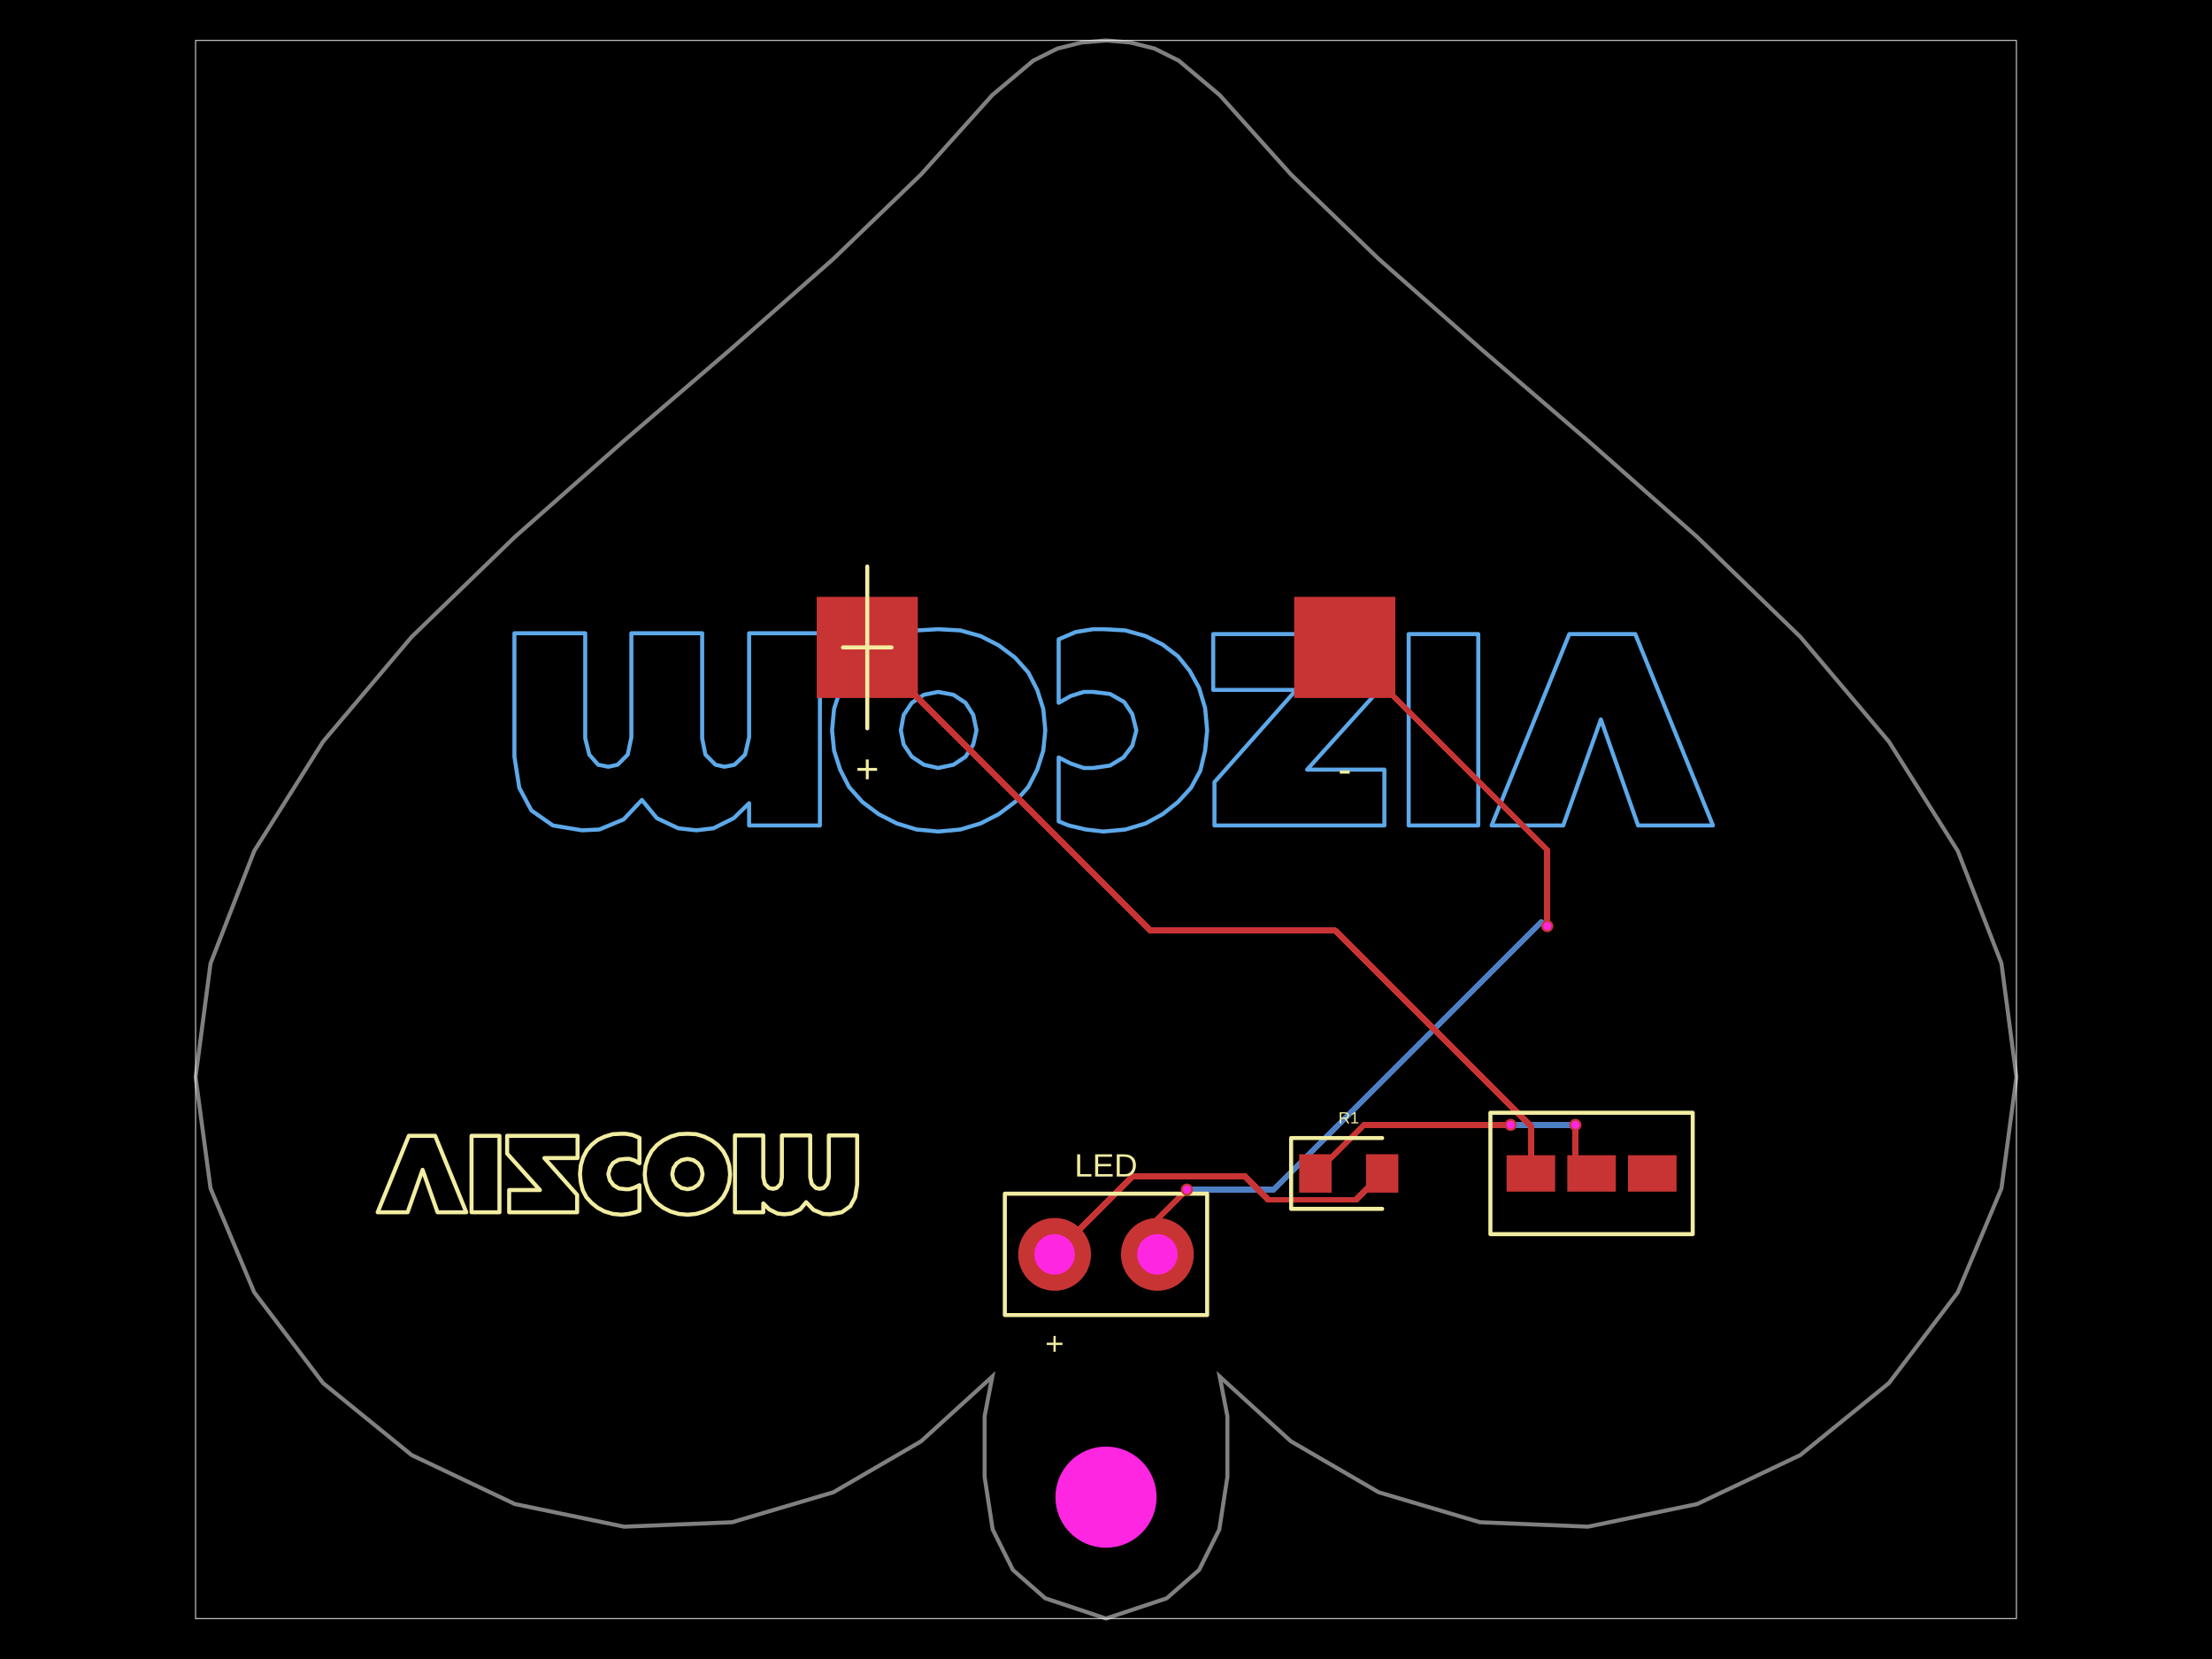
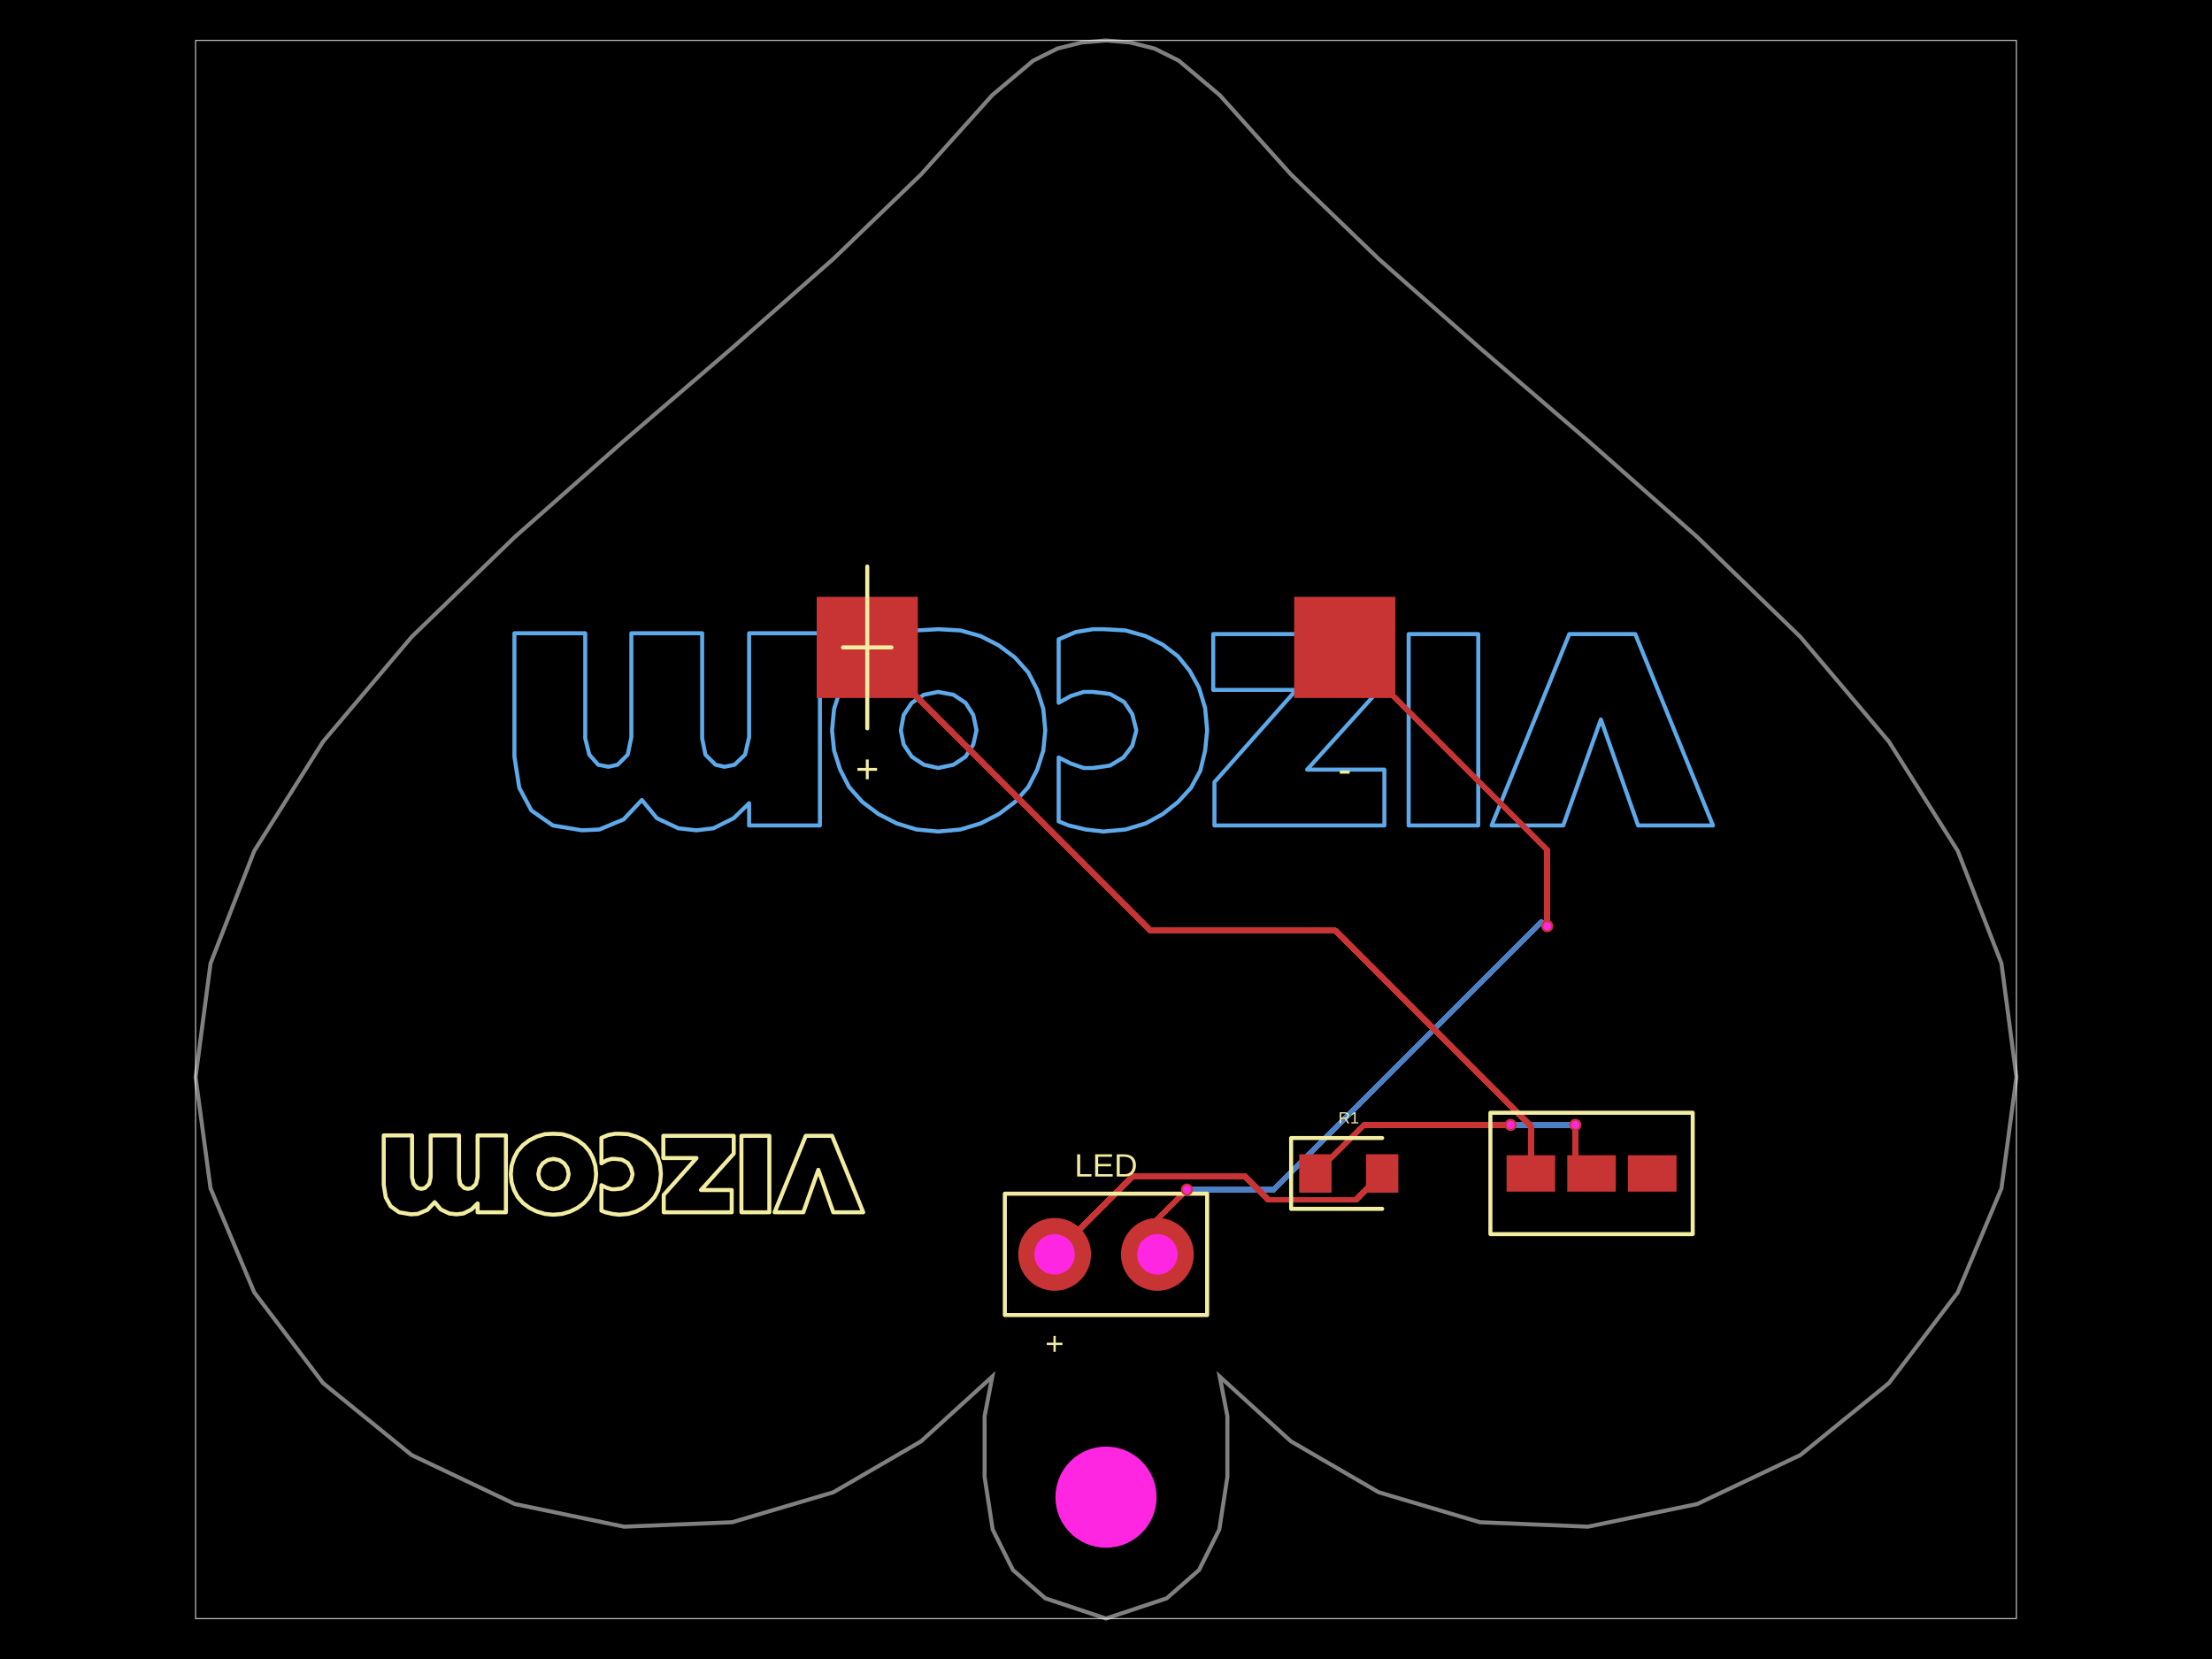
<svg xmlns="http://www.w3.org/2000/svg" width="800" height="600" data-software-used-string="@tscircuit/core@0.0.1112">
  <style />
  <rect class="boundary" x="0" y="0" fill="#000" width="800" height="600" data-type="pcb_background" data-pcb-layer="global" />
  <rect class="pcb-boundary" fill="none" stroke="#fff" stroke-width="0.3" x="70.732" y="14.634" width="658.537" height="570.732" data-type="pcb_boundary" data-pcb-layer="global" />
  <path class="pcb-board" d="M 400 585.366 L 421.951 578.049 L 433.659 567.805 L 440.976 553.171 L 443.902 534.146 L 443.902 512.195 L 441.122 497.854 L 466.878 521.268 L 498.634 539.707 L 535.22 550.537 L 574.293 552.146 L 613.805 543.951 L 651.122 526.244 L 683.171 500.195 L 708.049 467.415 L 723.854 429.805 L 729.268 389.561 L 723.854 348.439 L 708.049 307.756 L 683.171 268.244 L 651.122 230.341 L 613.805 194.195 L 574.293 159.366 L 535.22 125.854 L 498.634 93.659 L 466.878 63.073 L 441.122 34.39 L 426.341 21.951 L 417.561 17.561 L 408.78 15.366 L 400 14.634 L 391.22 15.366 L 382.439 17.561 L 373.659 21.951 L 358.878 34.39 L 333.122 63.073 L 301.366 93.659 L 264.78 125.854 L 225.707 159.366 L 186.195 194.195 L 148.878 230.341 L 116.829 268.244 L 91.951 307.756 L 76.146 348.439 L 70.732 389.561 L 76.146 429.805 L 91.951 467.415 L 116.829 500.195 L 148.878 526.244 L 186.195 543.951 L 225.707 552.146 L 264.78 550.537 L 301.366 539.707 L 333.122 521.268 L 358.878 497.854 L 356.098 512.195 L 356.098 534.146 L 359.024 553.171 L 366.341 567.805 L 378.049 578.049 Z" fill="none" stroke="rgba(255, 255, 255, 0.5)" stroke-width="1.463" data-type="pcb_board" data-pcb-layer="board" />
  <path class="pcb-trace" stroke="rgb(77, 127, 196)" fill="none" d="M 546.341 406.829 L 546.341 406.829" stroke-width="2.195" stroke-linecap="round" stroke-linejoin="round" shape-rendering="crispEdges" data-type="pcb_trace" data-pcb-layer="bottom" />
  <path class="pcb-trace" stroke="rgb(77, 127, 196)" fill="none" d="M 546.341 406.829 L 568.279 406.829" stroke-width="2.195" stroke-linecap="round" stroke-linejoin="round" shape-rendering="crispEdges" data-type="pcb_trace" data-pcb-layer="bottom" />
  <path class="pcb-trace" stroke="rgb(77, 127, 196)" fill="none" d="M 568.279 406.829 L 568.279 406.829" stroke-width="2.195" stroke-linecap="round" stroke-linejoin="round" shape-rendering="crispEdges" data-type="pcb_trace" data-pcb-layer="bottom" />
  <path class="pcb-trace" stroke="rgb(77, 127, 196)" fill="none" d="M 568.279 406.829 L 569.756 406.829" stroke-width="2.195" stroke-linecap="round" stroke-linejoin="round" shape-rendering="crispEdges" data-type="pcb_trace" data-pcb-layer="bottom" />
  <path class="pcb-trace" stroke="rgb(77, 127, 196)" fill="none" d="M 569.756 406.829 L 569.756 406.829" stroke-width="2.195" stroke-linecap="round" stroke-linejoin="round" shape-rendering="crispEdges" data-type="pcb_trace" data-pcb-layer="bottom" />
  <path class="pcb-trace" stroke="rgb(77, 127, 196)" fill="none" d="M 429.268 430.244 L 429.268 430.244" stroke-width="2.195" stroke-linecap="round" stroke-linejoin="round" shape-rendering="crispEdges" data-type="pcb_trace" data-pcb-layer="bottom" />
  <path class="pcb-trace" stroke="rgb(77, 127, 196)" fill="none" d="M 429.268 430.244 L 460.638 430.244" stroke-width="2.195" stroke-linecap="round" stroke-linejoin="round" shape-rendering="crispEdges" data-type="pcb_trace" data-pcb-layer="bottom" />
  <path class="pcb-trace" stroke="rgb(77, 127, 196)" fill="none" d="M 460.638 430.244 L 557.448 333.434" stroke-width="2.195" stroke-linecap="round" stroke-linejoin="round" shape-rendering="crispEdges" data-type="pcb_trace" data-pcb-layer="bottom" />
  <path class="pcb-trace" stroke="rgb(77, 127, 196)" fill="none" d="M 557.448 333.434 L 559.585 334.939" stroke-width="2.195" stroke-linecap="round" stroke-linejoin="round" shape-rendering="crispEdges" data-type="pcb_trace" data-pcb-layer="bottom" />
  <path class="pcb-trace" stroke="rgb(77, 127, 196)" fill="none" d="M 559.585 334.939 L 559.585 334.939" stroke-width="2.195" stroke-linecap="round" stroke-linejoin="round" shape-rendering="crispEdges" data-type="pcb_trace" data-pcb-layer="bottom" />
  <path class="pcb-silkscreen pcb-silkscreen-bottom" d="M 591.415 229.317 L 619.512 298.537 L 592.439 298.537 L 578.976 260.195 L 565.366 298.537 L 539.463 298.537 L 567.561 229.317 L 591.415 229.317 Z" fill="none" stroke="#5da9e9" stroke-width="1.463" stroke-linecap="round" stroke-linejoin="round" data-pcb-component-id="null" data-pcb-silkscreen-path-id="pcb_silkscreen_path_12" data-type="pcb_silkscreen_path" data-pcb-layer="bottom" />
  <path class="pcb-silkscreen pcb-silkscreen-bottom" d="M 509.463 229.317 L 534.634 229.317 L 534.634 298.537 L 509.463 298.537 L 509.463 229.317 Z" fill="none" stroke="#5da9e9" stroke-width="1.463" stroke-linecap="round" stroke-linejoin="round" data-pcb-component-id="null" data-pcb-silkscreen-path-id="pcb_silkscreen_path_13" data-type="pcb_silkscreen_path" data-pcb-layer="bottom" />
  <path class="pcb-silkscreen pcb-silkscreen-bottom" d="M 439.22 298.537 L 439.22 282.878 L 468.78 249.512 L 438.78 249.512 L 438.78 229.317 L 502.439 229.317 L 502.439 245.415 L 472.732 278.341 L 500.683 278.341 L 500.683 298.537 L 439.22 298.537 Z" fill="none" stroke="#5da9e9" stroke-width="1.463" stroke-linecap="round" stroke-linejoin="round" data-pcb-component-id="null" data-pcb-silkscreen-path-id="pcb_silkscreen_path_14" data-type="pcb_silkscreen_path" data-pcb-layer="bottom" />
  <path class="pcb-silkscreen pcb-silkscreen-bottom" d="M 436.585 264.146 L 435.854 271.463 L 434.098 278.78 L 430.732 284.927 L 426.049 290.049 L 420.488 294.439 L 414.341 297.805 L 407.024 300 L 398.976 300.732 L 392.683 300 L 386.537 298.537 L 382.878 297.073 L 382.878 273.951 L 387.268 276.146 L 391.951 277.756 L 395.317 277.756 L 401.463 276.878 L 406.293 273.951 L 409.512 269.707 L 410.976 264.146 L 409.512 258.293 L 406.585 253.902 L 401.463 250.976 L 395.317 250.244 L 391.951 250.244 L 387.268 251.707 L 382.878 254.195 L 382.878 231.22 L 389.024 228.585 L 395.317 227.561 L 399.268 227.561 L 407.024 228 L 414.341 230.049 L 420.488 233.122 L 426.049 237.366 L 430.293 242.634 L 433.659 248.78 L 435.854 256.098 L 436.585 264.146 Z" fill="none" stroke="#5da9e9" stroke-width="1.463" stroke-linecap="round" stroke-linejoin="round" data-pcb-component-id="null" data-pcb-silkscreen-path-id="pcb_silkscreen_path_15" data-type="pcb_silkscreen_path" data-pcb-layer="bottom" />
  <path class="pcb-silkscreen pcb-silkscreen-bottom" d="M 339.268 300.732 L 331.512 300 L 324.341 297.805 L 317.756 294.439 L 311.902 290.049 L 307.073 284.634 L 303.854 278.341 L 301.659 271.463 L 300.927 264.146 L 301.659 256.39 L 303.854 249.512 L 307.073 243.22 L 311.902 237.805 L 317.756 233.415 L 324.341 230.049 L 331.512 228 L 339.268 227.561 L 347.317 228 L 354.634 230.049 L 361.22 233.415 L 367.073 237.805 L 371.902 243.22 L 375.122 249.512 L 377.317 256.39 L 378.049 264.146 L 377.317 271.463 L 375.122 278.341 L 371.902 284.634 L 367.073 290.049 L 361.22 294.439 L 354.634 297.805 L 347.317 300 L 339.268 300.732 Z" fill="none" stroke="#5da9e9" stroke-width="1.463" stroke-linecap="round" stroke-linejoin="round" data-pcb-component-id="null" data-pcb-silkscreen-path-id="pcb_silkscreen_path_16" data-type="pcb_silkscreen_path" data-pcb-layer="bottom" />
  <path class="pcb-silkscreen pcb-silkscreen-bottom" d="M 339.268 277.756 L 344.829 276.585 L 349.22 273.659 L 352 269.268 L 353.171 264.146 L 352 258.585 L 349.22 254.195 L 344.829 251.268 L 339.268 250.244 L 334.146 251.268 L 329.756 254.195 L 326.829 258.585 L 325.805 264.146 L 326.829 269.268 L 329.756 273.659 L 334.146 276.585 L 339.268 277.756 Z" fill="none" stroke="#5da9e9" stroke-width="1.463" stroke-linecap="round" stroke-linejoin="round" data-pcb-component-id="null" data-pcb-silkscreen-path-id="pcb_silkscreen_path_17" data-type="pcb_silkscreen_path" data-pcb-layer="bottom" />
  <path class="pcb-silkscreen pcb-silkscreen-bottom" d="M 270.927 266.634 L 270.927 229.024 L 296.537 229.024 L 296.537 298.537 L 270.927 298.537 L 270.927 290.488 L 265.366 295.902 L 258.049 299.561 L 251.902 300.293 L 245.317 299.561 L 237.561 295.902 L 232.146 289.317 L 225.561 296.341 L 216.78 300 L 210.488 300.293 L 199.951 298.537 L 192.195 293.122 L 187.805 284.927 L 186.049 273.659 L 186.049 229.024 L 211.659 229.024 L 211.659 267.073 L 213.122 272.927 L 216.341 276.585 L 220 277.317 L 223.366 276.585 L 227.024 272.927 L 228.341 266.634 L 228.341 229.024 L 253.951 229.024 L 253.951 267.073 L 255.122 272.927 L 258.78 276.585 L 262 277.317 L 265.659 276.585 L 269.463 272.927 L 270.927 266.634 Z" fill="none" stroke="#5da9e9" stroke-width="1.463" stroke-linecap="round" stroke-linejoin="round" data-pcb-component-id="null" data-pcb-silkscreen-path-id="pcb_silkscreen_path_18" data-type="pcb_silkscreen_path" data-pcb-layer="bottom" />
  <rect class="pcb-pad" fill="rgb(200, 52, 52)" x="295.366" y="215.854" width="36.585" height="36.585" data-type="pcb_smtpad" data-pcb-layer="top" />
  <rect class="pcb-pad" fill="rgb(200, 52, 52)" x="468.049" y="215.854" width="36.585" height="36.585" data-type="pcb_smtpad" data-pcb-layer="top" />
  <rect class="pcb-pad" fill="rgb(200, 52, 52)" x="544.878" y="417.805" width="17.561" height="13.171" data-type="pcb_smtpad" data-pcb-layer="top" />
  <rect class="pcb-pad" fill="rgb(200, 52, 52)" x="566.829" y="417.805" width="17.561" height="13.171" data-type="pcb_smtpad" data-pcb-layer="top" />
  <rect class="pcb-pad" fill="rgb(200, 52, 52)" x="588.78" y="417.805" width="17.561" height="13.171" data-type="pcb_smtpad" data-pcb-layer="top" />
  <rect class="pcb-pad" fill="rgb(200, 52, 52)" x="469.878" y="417.439" width="11.707" height="13.902" data-type="pcb_smtpad" data-pcb-layer="top" />
  <rect class="pcb-pad" fill="rgb(200, 52, 52)" x="494.024" y="417.439" width="11.707" height="13.902" data-type="pcb_smtpad" data-pcb-layer="top" />
  <path class="pcb-trace" stroke="rgb(200, 52, 52)" fill="none" d="M 381.415 453.659 L 409.69 425.383" stroke-width="2.195" stroke-linecap="round" stroke-linejoin="round" shape-rendering="crispEdges" data-type="pcb_trace" data-pcb-layer="top" />
  <path class="pcb-trace" stroke="rgb(200, 52, 52)" fill="none" d="M 409.69 425.383 L 450.189 425.383" stroke-width="2.195" stroke-linecap="round" stroke-linejoin="round" shape-rendering="crispEdges" data-type="pcb_trace" data-pcb-layer="top" />
  <path class="pcb-trace" stroke="rgb(200, 52, 52)" fill="none" d="M 450.189 425.383 L 458.748 433.942" stroke-width="2.195" stroke-linecap="round" stroke-linejoin="round" shape-rendering="crispEdges" data-type="pcb_trace" data-pcb-layer="top" />
  <path class="pcb-trace" stroke="rgb(200, 52, 52)" fill="none" d="M 458.748 433.942 L 490.326 433.942" stroke-width="2.195" stroke-linecap="round" stroke-linejoin="round" shape-rendering="crispEdges" data-type="pcb_trace" data-pcb-layer="top" />
  <path class="pcb-trace" stroke="rgb(200, 52, 52)" fill="none" d="M 490.326 433.942 L 490.326 433.942" stroke-width="2.195" stroke-linecap="round" stroke-linejoin="round" shape-rendering="crispEdges" data-type="pcb_trace" data-pcb-layer="top" />
  <path class="pcb-trace" stroke="rgb(200, 52, 52)" fill="none" d="M 490.326 433.942 L 499.878 424.39" stroke-width="2.195" stroke-linecap="round" stroke-linejoin="round" shape-rendering="crispEdges" data-type="pcb_trace" data-pcb-layer="top" />
  <path class="pcb-trace" stroke="rgb(200, 52, 52)" fill="none" d="M 475.732 424.39 L 493.293 406.829" stroke-width="2.195" stroke-linecap="round" stroke-linejoin="round" shape-rendering="crispEdges" data-type="pcb_trace" data-pcb-layer="top" />
  <path class="pcb-trace" stroke="rgb(200, 52, 52)" fill="none" d="M 493.293 406.829 L 545.285 406.829" stroke-width="2.195" stroke-linecap="round" stroke-linejoin="round" shape-rendering="crispEdges" data-type="pcb_trace" data-pcb-layer="top" />
  <path class="pcb-trace" stroke="rgb(200, 52, 52)" fill="none" d="M 545.285 406.829 L 546.341 406.829" stroke-width="2.195" stroke-linecap="round" stroke-linejoin="round" shape-rendering="crispEdges" data-type="pcb_trace" data-pcb-layer="top" />
  <path class="pcb-trace" stroke="rgb(200, 52, 52)" fill="none" d="M 546.341 406.829 L 546.341 406.829" stroke-width="2.195" stroke-linecap="round" stroke-linejoin="round" shape-rendering="crispEdges" data-type="pcb_trace" data-pcb-layer="top" />
  <path class="pcb-trace" stroke="rgb(200, 52, 52)" fill="none" d="M 569.756 406.829 L 569.756 406.829" stroke-width="2.195" stroke-linecap="round" stroke-linejoin="round" shape-rendering="crispEdges" data-type="pcb_trace" data-pcb-layer="top" />
  <path class="pcb-trace" stroke="rgb(200, 52, 52)" fill="none" d="M 569.756 406.829 L 569.756 418.537" stroke-width="2.195" stroke-linecap="round" stroke-linejoin="round" shape-rendering="crispEdges" data-type="pcb_trace" data-pcb-layer="top" />
  <path class="pcb-trace" stroke="rgb(200, 52, 52)" fill="none" d="M 569.756 418.537 L 575.61 424.39" stroke-width="2.195" stroke-linecap="round" stroke-linejoin="round" shape-rendering="crispEdges" data-type="pcb_trace" data-pcb-layer="top" />
  <path class="pcb-trace" stroke="rgb(200, 52, 52)" fill="none" d="M 418.585 453.659 L 418.585 440.927" stroke-width="2.195" stroke-linecap="round" stroke-linejoin="round" shape-rendering="crispEdges" data-type="pcb_trace" data-pcb-layer="top" />
  <path class="pcb-trace" stroke="rgb(200, 52, 52)" fill="none" d="M 418.585 440.927 L 427.69 431.822" stroke-width="2.195" stroke-linecap="round" stroke-linejoin="round" shape-rendering="crispEdges" data-type="pcb_trace" data-pcb-layer="top" />
  <path class="pcb-trace" stroke="rgb(200, 52, 52)" fill="none" d="M 427.69 431.822 L 429.268 430.244" stroke-width="2.195" stroke-linecap="round" stroke-linejoin="round" shape-rendering="crispEdges" data-type="pcb_trace" data-pcb-layer="top" />
  <path class="pcb-trace" stroke="rgb(200, 52, 52)" fill="none" d="M 429.268 430.244 L 429.268 430.244" stroke-width="2.195" stroke-linecap="round" stroke-linejoin="round" shape-rendering="crispEdges" data-type="pcb_trace" data-pcb-layer="top" />
  <path class="pcb-trace" stroke="rgb(200, 52, 52)" fill="none" d="M 559.585 334.939 L 559.585 334.939" stroke-width="2.195" stroke-linecap="round" stroke-linejoin="round" shape-rendering="crispEdges" data-type="pcb_trace" data-pcb-layer="top" />
  <path class="pcb-trace" stroke="rgb(200, 52, 52)" fill="none" d="M 559.585 334.939 L 559.585 307.39" stroke-width="2.195" stroke-linecap="round" stroke-linejoin="round" shape-rendering="crispEdges" data-type="pcb_trace" data-pcb-layer="top" />
  <path class="pcb-trace" stroke="rgb(200, 52, 52)" fill="none" d="M 559.585 307.39 L 486.341 234.146" stroke-width="2.195" stroke-linecap="round" stroke-linejoin="round" shape-rendering="crispEdges" data-type="pcb_trace" data-pcb-layer="top" />
  <path class="pcb-trace" stroke="rgb(200, 52, 52)" fill="none" d="M 553.659 424.39 L 553.659 407.24" stroke-width="2.195" stroke-linecap="round" stroke-linejoin="round" shape-rendering="crispEdges" data-type="pcb_trace" data-pcb-layer="top" />
  <path class="pcb-trace" stroke="rgb(200, 52, 52)" fill="none" d="M 553.659 407.24 L 483.004 336.585" stroke-width="2.195" stroke-linecap="round" stroke-linejoin="round" shape-rendering="crispEdges" data-type="pcb_trace" data-pcb-layer="top" />
  <path class="pcb-trace" stroke="rgb(200, 52, 52)" fill="none" d="M 483.004 336.585 L 416.098 336.585" stroke-width="2.195" stroke-linecap="round" stroke-linejoin="round" shape-rendering="crispEdges" data-type="pcb_trace" data-pcb-layer="top" />
  <path class="pcb-trace" stroke="rgb(200, 52, 52)" fill="none" d="M 416.098 336.585 L 313.659 234.146" stroke-width="2.195" stroke-linecap="round" stroke-linejoin="round" shape-rendering="crispEdges" data-type="pcb_trace" data-pcb-layer="top" />
  <path class="pcb-silkscreen pcb-silkscreen-top" d="M 313.659 263.415 L 313.659 204.878" fill="none" stroke="#f2eda1" stroke-width="1.463" stroke-linecap="round" stroke-linejoin="round" data-pcb-component-id="pcb_component_0" data-pcb-silkscreen-path-id="pcb_silkscreen_path_0" data-type="pcb_silkscreen_path" data-pcb-layer="top" />
  <path class="pcb-silkscreen pcb-silkscreen-top" d="M 304.878 234.146 L 322.439 234.146" fill="none" stroke="#f2eda1" stroke-width="1.463" stroke-linecap="round" stroke-linejoin="round" data-pcb-component-id="pcb_component_0" data-pcb-silkscreen-path-id="pcb_silkscreen_path_1" data-type="pcb_silkscreen_path" data-pcb-layer="top" />
  <text x="0" y="0" dx="0" dy="0" fill="#f2eda1" font-family="Arial, sans-serif" font-size="14.634" text-anchor="middle" dominant-baseline="central" transform="matrix(1,0,0,1,313.6585,278.0488)" class="pcb-silkscreen-text pcb-silkscreen-top" data-pcb-silkscreen-text-id="pcb_component_0" stroke="none" data-type="pcb_silkscreen_text" data-pcb-layer="top">+</text>
  <text x="0" y="0" dx="0" dy="0" fill="#f2eda1" font-family="Arial, sans-serif" font-size="14.634" text-anchor="middle" dominant-baseline="central" transform="matrix(1,0,0,1,486.3415,278.0488)" class="pcb-silkscreen-text pcb-silkscreen-top" data-pcb-silkscreen-text-id="pcb_component_0" stroke="none" data-type="pcb_silkscreen_text" data-pcb-layer="top">-</text>
  <path class="pcb-silkscreen pcb-silkscreen-top" d="M 539.024 446.341 L 612.195 446.341 L 612.195 402.439 L 539.024 402.439 L 539.024 446.341 Z" fill="none" stroke="#f2eda1" stroke-width="1.463" stroke-linecap="round" stroke-linejoin="round" data-pcb-component-id="pcb_component_1" data-pcb-silkscreen-path-id="pcb_silkscreen_path_2" data-type="pcb_silkscreen_path" data-pcb-layer="top" />
  <path class="pcb-silkscreen pcb-silkscreen-top" d="M 499.878 411.585 L 466.951 411.585 L 466.951 437.195 L 499.878 437.195" fill="none" stroke="#f2eda1" stroke-width="1.463" stroke-linecap="round" stroke-linejoin="round" data-pcb-component-id="pcb_component_2" data-pcb-silkscreen-path-id="pcb_silkscreen_path_3" data-type="pcb_silkscreen_path" data-pcb-layer="top" />
  <text x="0" y="0" dx="0" dy="0" fill="#f2eda1" font-family="Arial, sans-serif" font-size="5.854" text-anchor="middle" dominant-baseline="central" transform="matrix(1,0,0,1,487.8049,404.2683)" class="pcb-silkscreen-text pcb-silkscreen-top" data-pcb-silkscreen-text-id="pcb_component_2" stroke="none" data-type="pcb_silkscreen_text" data-pcb-layer="top">R1</text>
  <path class="pcb-silkscreen pcb-silkscreen-top" d="M 363.415 475.61 L 436.585 475.61 L 436.585 431.707 L 363.415 431.707 L 363.415 475.61 Z" fill="none" stroke="#f2eda1" stroke-width="1.463" stroke-linecap="round" stroke-linejoin="round" data-pcb-component-id="pcb_component_3" data-pcb-silkscreen-path-id="pcb_silkscreen_path_4" data-type="pcb_silkscreen_path" data-pcb-layer="top" />
  <text x="0" y="0" dx="0" dy="0" fill="#f2eda1" font-family="Arial, sans-serif" font-size="11.707" text-anchor="middle" dominant-baseline="central" transform="matrix(1,0,0,1,381.4146,485.8537)" class="pcb-silkscreen-text pcb-silkscreen-top" data-pcb-silkscreen-text-id="pcb_component_3" stroke="none" data-type="pcb_silkscreen_text" data-pcb-layer="top">+</text>
  <text x="0" y="0" dx="0" dy="0" fill="#f2eda1" font-family="Arial, sans-serif" font-size="11.707" text-anchor="middle" dominant-baseline="central" transform="matrix(1,0,0,1,400,421.4634)" class="pcb-silkscreen-text pcb-silkscreen-top" data-pcb-silkscreen-text-id="pcb_component_3" stroke="none" data-type="pcb_silkscreen_text" data-pcb-layer="top">LED</text>
-   <path class="pcb-silkscreen pcb-silkscreen-top" d="M 147.854 410.78 L 136.585 438.439 L 147.415 438.439 L 152.829 423.073 L 158.244 438.439 L 168.634 438.439 L 157.366 410.78 L 147.854 410.78 Z" fill="none" stroke="#f2eda1" stroke-width="1.463" stroke-linecap="round" stroke-linejoin="round" data-pcb-component-id="null" data-pcb-silkscreen-path-id="pcb_silkscreen_path_5" data-type="pcb_silkscreen_path" data-pcb-layer="top" />
-   <path class="pcb-silkscreen pcb-silkscreen-top" d="M 180.634 410.78 L 170.537 410.78 L 170.537 438.439 L 180.634 438.439 L 180.634 410.78 Z" fill="none" stroke="#f2eda1" stroke-width="1.463" stroke-linecap="round" stroke-linejoin="round" data-pcb-component-id="null" data-pcb-silkscreen-path-id="pcb_silkscreen_path_6" data-type="pcb_silkscreen_path" data-pcb-layer="top" />
-   <path class="pcb-silkscreen pcb-silkscreen-top" d="M 208.732 438.439 L 208.732 432.146 L 196.878 418.829 L 208.878 418.829 L 208.878 410.78 L 183.415 410.78 L 183.415 417.22 L 195.268 430.39 L 184.146 430.39 L 184.146 438.439 L 208.732 438.439 Z" fill="none" stroke="#f2eda1" stroke-width="1.463" stroke-linecap="round" stroke-linejoin="round" data-pcb-component-id="null" data-pcb-silkscreen-path-id="pcb_silkscreen_path_7" data-type="pcb_silkscreen_path" data-pcb-layer="top" />
-   <path class="pcb-silkscreen pcb-silkscreen-top" d="M 209.756 424.683 L 210.049 427.61 L 210.78 430.537 L 212.098 433.024 L 214 435.073 L 216.195 436.829 L 218.683 438.146 L 221.61 439.024 L 224.829 439.317 L 227.317 439.024 L 229.805 438.439 L 231.268 437.854 L 231.268 428.634 L 229.512 429.512 L 227.61 430.098 L 226.293 430.098 L 223.805 429.805 L 221.902 428.634 L 220.585 426.878 L 220 424.683 L 220.585 422.341 L 221.756 420.585 L 223.805 419.415 L 226.293 419.122 L 227.61 419.122 L 229.512 419.707 L 231.268 420.732 L 231.268 411.512 L 228.78 410.488 L 226.293 410.049 L 224.683 410.049 L 221.61 410.195 L 218.683 411.073 L 216.195 412.244 L 214 414 L 212.244 416.049 L 210.927 418.537 L 210.049 421.463 L 209.756 424.683 Z" fill="none" stroke="#f2eda1" stroke-width="1.463" stroke-linecap="round" stroke-linejoin="round" data-pcb-component-id="null" data-pcb-silkscreen-path-id="pcb_silkscreen_path_8" data-type="pcb_silkscreen_path" data-pcb-layer="top" />
-   <path class="pcb-silkscreen pcb-silkscreen-top" d="M 248.683 439.317 L 251.756 439.024 L 254.683 438.146 L 257.317 436.829 L 259.659 435.073 L 261.561 432.878 L 262.878 430.39 L 263.756 427.61 L 264.049 424.683 L 263.756 421.61 L 262.878 418.829 L 261.561 416.341 L 259.659 414.146 L 257.317 412.39 L 254.683 411.073 L 251.756 410.195 L 248.683 410.049 L 245.463 410.195 L 242.537 411.073 L 239.902 412.39 L 237.561 414.146 L 235.659 416.341 L 234.341 418.829 L 233.463 421.61 L 233.171 424.683 L 233.463 427.61 L 234.341 430.39 L 235.659 432.878 L 237.561 435.073 L 239.902 436.829 L 242.537 438.146 L 245.463 439.024 L 248.683 439.317 Z" fill="none" stroke="#f2eda1" stroke-width="1.463" stroke-linecap="round" stroke-linejoin="round" data-pcb-component-id="null" data-pcb-silkscreen-path-id="pcb_silkscreen_path_9" data-type="pcb_silkscreen_path" data-pcb-layer="top" />
-   <path class="pcb-silkscreen pcb-silkscreen-top" d="M 248.683 430.098 L 246.488 429.659 L 244.732 428.488 L 243.561 426.732 L 243.122 424.683 L 243.561 422.488 L 244.732 420.732 L 246.488 419.561 L 248.683 419.122 L 250.732 419.561 L 252.488 420.732 L 253.659 422.488 L 254.098 424.683 L 253.659 426.732 L 252.488 428.488 L 250.732 429.659 L 248.683 430.098 Z" fill="none" stroke="#f2eda1" stroke-width="1.463" stroke-linecap="round" stroke-linejoin="round" data-pcb-component-id="null" data-pcb-silkscreen-path-id="pcb_silkscreen_path_10" data-type="pcb_silkscreen_path" data-pcb-layer="top" />
-   <path class="pcb-silkscreen pcb-silkscreen-top" d="M 276.049 425.707 L 276.049 410.634 L 265.805 410.634 L 265.805 438.439 L 276.049 438.439 L 276.049 435.22 L 278.244 437.415 L 281.171 438.878 L 283.659 439.171 L 286.293 438.878 L 289.366 437.415 L 291.561 434.78 L 294.195 437.561 L 297.707 439.024 L 300.195 439.171 L 304.439 438.439 L 307.512 436.244 L 309.268 433.024 L 310 428.488 L 310 410.634 L 299.756 410.634 L 299.756 425.854 L 299.171 428.195 L 297.854 429.659 L 296.39 429.951 L 295.073 429.659 L 293.61 428.195 L 293.024 425.707 L 293.024 410.634 L 282.78 410.634 L 282.78 425.854 L 282.341 428.195 L 280.878 429.659 L 279.561 429.951 L 278.098 429.659 L 276.634 428.195 L 276.049 425.707 Z" fill="none" stroke="#f2eda1" stroke-width="1.463" stroke-linecap="round" stroke-linejoin="round" data-pcb-component-id="null" data-pcb-silkscreen-path-id="pcb_silkscreen_path_11" data-type="pcb_silkscreen_path" data-pcb-layer="top" />
+   <path class="pcb-silkscreen pcb-silkscreen-top" d="M 300.927 410.78 L 312.195 438.439 L 301.366 438.439 L 295.951 423.073 L 290.537 438.439 L 280.146 438.439 L 291.415 410.78 L 300.927 410.78 Z" fill="none" stroke="#f2eda1" stroke-width="1.463" stroke-linecap="round" stroke-linejoin="round" data-pcb-component-id="null" data-pcb-silkscreen-path-id="pcb_silkscreen_path_5" data-type="pcb_silkscreen_path" data-pcb-layer="top" />
+   <path class="pcb-silkscreen pcb-silkscreen-top" d="M 268.146 410.78 L 278.244 410.78 L 278.244 438.439 L 268.146 438.439 L 268.146 410.78 Z" fill="none" stroke="#f2eda1" stroke-width="1.463" stroke-linecap="round" stroke-linejoin="round" data-pcb-component-id="null" data-pcb-silkscreen-path-id="pcb_silkscreen_path_6" data-type="pcb_silkscreen_path" data-pcb-layer="top" />
+   <path class="pcb-silkscreen pcb-silkscreen-top" d="M 240.049 438.439 L 240.049 432.146 L 251.902 418.829 L 239.902 418.829 L 239.902 410.78 L 265.366 410.78 L 265.366 417.22 L 253.512 430.39 L 264.634 430.39 L 264.634 438.439 L 240.049 438.439 Z" fill="none" stroke="#f2eda1" stroke-width="1.463" stroke-linecap="round" stroke-linejoin="round" data-pcb-component-id="null" data-pcb-silkscreen-path-id="pcb_silkscreen_path_7" data-type="pcb_silkscreen_path" data-pcb-layer="top" />
+   <path class="pcb-silkscreen pcb-silkscreen-top" d="M 239.024 424.683 L 238.732 427.61 L 238 430.537 L 236.683 433.024 L 234.78 435.073 L 232.585 436.829 L 230.098 438.146 L 227.171 439.024 L 223.951 439.317 L 221.463 439.024 L 218.976 438.439 L 217.512 437.854 L 217.512 428.634 L 219.268 429.512 L 221.171 430.098 L 222.488 430.098 L 224.976 429.805 L 226.878 428.634 L 228.195 426.878 L 228.78 424.683 L 228.195 422.341 L 227.024 420.585 L 224.976 419.415 L 222.488 419.122 L 221.171 419.122 L 219.268 419.707 L 217.512 420.732 L 217.512 411.512 L 220 410.488 L 222.488 410.049 L 224.098 410.049 L 227.171 410.195 L 230.098 411.073 L 232.585 412.244 L 234.78 414 L 236.537 416.049 L 237.854 418.537 L 238.732 421.463 L 239.024 424.683 Z" fill="none" stroke="#f2eda1" stroke-width="1.463" stroke-linecap="round" stroke-linejoin="round" data-pcb-component-id="null" data-pcb-silkscreen-path-id="pcb_silkscreen_path_8" data-type="pcb_silkscreen_path" data-pcb-layer="top" />
+   <path class="pcb-silkscreen pcb-silkscreen-top" d="M 200.098 439.317 L 197.024 439.024 L 194.098 438.146 L 191.463 436.829 L 189.122 435.073 L 187.22 432.878 L 185.902 430.39 L 185.024 427.61 L 184.732 424.683 L 185.024 421.61 L 185.902 418.829 L 187.22 416.341 L 189.122 414.146 L 191.463 412.39 L 194.098 411.073 L 197.024 410.195 L 200.098 410.049 L 203.317 410.195 L 206.244 411.073 L 208.878 412.39 L 211.22 414.146 L 213.122 416.341 L 214.439 418.829 L 215.317 421.61 L 215.61 424.683 L 215.317 427.61 L 214.439 430.39 L 213.122 432.878 L 211.22 435.073 L 208.878 436.829 L 206.244 438.146 L 203.317 439.024 L 200.098 439.317 Z" fill="none" stroke="#f2eda1" stroke-width="1.463" stroke-linecap="round" stroke-linejoin="round" data-pcb-component-id="null" data-pcb-silkscreen-path-id="pcb_silkscreen_path_9" data-type="pcb_silkscreen_path" data-pcb-layer="top" />
+   <path class="pcb-silkscreen pcb-silkscreen-top" d="M 200.098 430.098 L 202.293 429.659 L 204.049 428.488 L 205.22 426.732 L 205.659 424.683 L 205.22 422.488 L 204.049 420.732 L 202.293 419.561 L 200.098 419.122 L 198.049 419.561 L 196.293 420.732 L 195.122 422.488 L 194.683 424.683 L 195.122 426.732 L 196.293 428.488 L 198.049 429.659 L 200.098 430.098 Z" fill="none" stroke="#f2eda1" stroke-width="1.463" stroke-linecap="round" stroke-linejoin="round" data-pcb-component-id="null" data-pcb-silkscreen-path-id="pcb_silkscreen_path_10" data-type="pcb_silkscreen_path" data-pcb-layer="top" />
+   <path class="pcb-silkscreen pcb-silkscreen-top" d="M 172.732 425.707 L 172.732 410.634 L 182.976 410.634 L 182.976 438.439 L 172.732 438.439 L 172.732 435.22 L 170.537 437.415 L 167.61 438.878 L 165.122 439.171 L 162.488 438.878 L 159.415 437.415 L 157.22 434.78 L 154.585 437.561 L 151.073 439.024 L 148.585 439.171 L 144.341 438.439 L 141.268 436.244 L 139.512 433.024 L 138.78 428.488 L 138.78 410.634 L 149.024 410.634 L 149.024 425.854 L 149.61 428.195 L 150.927 429.659 L 152.39 429.951 L 153.707 429.659 L 155.171 428.195 L 155.756 425.707 L 155.756 410.634 L 166 410.634 L 166 425.854 L 166.439 428.195 L 167.902 429.659 L 169.22 429.951 L 170.683 429.659 L 172.146 428.195 L 172.732 425.707 Z" fill="none" stroke="#f2eda1" stroke-width="1.463" stroke-linecap="round" stroke-linejoin="round" data-pcb-component-id="null" data-pcb-silkscreen-path-id="pcb_silkscreen_path_11" data-type="pcb_silkscreen_path" data-pcb-layer="top" />
  <g data-type="pcb_plated_hole" data-pcb-layer="through">
    <circle class="pcb-hole-outer" fill="rgb(200, 52, 52)" cx="381.415" cy="453.659" r="13.171" data-type="pcb_plated_hole" data-pcb-layer="top" />
    <circle class="pcb-hole-inner" fill="#FF26E2" cx="381.415" cy="453.659" r="7.317" data-type="pcb_plated_hole_drill" data-pcb-layer="drill" />
  </g>
  <g data-type="pcb_plated_hole" data-pcb-layer="through">
    <circle class="pcb-hole-outer" fill="rgb(200, 52, 52)" cx="418.585" cy="453.659" r="13.171" data-type="pcb_plated_hole" data-pcb-layer="top" />
    <circle class="pcb-hole-inner" fill="#FF26E2" cx="418.585" cy="453.659" r="7.317" data-type="pcb_plated_hole_drill" data-pcb-layer="drill" />
  </g>
  <g data-type="pcb_via" data-pcb-layer="through">
    <circle class="pcb-hole-outer" fill="rgb(200, 52, 52)" cx="546.341" cy="406.829" r="2.195" data-type="pcb_via" data-pcb-layer="top" />
    <circle class="pcb-hole-inner" fill="#FF26E2" cx="546.341" cy="406.829" r="1.463" data-type="pcb_via" data-pcb-layer="drill" />
  </g>
  <g data-type="pcb_via" data-pcb-layer="through">
    <circle class="pcb-hole-outer" fill="rgb(200, 52, 52)" cx="569.756" cy="406.829" r="2.195" data-type="pcb_via" data-pcb-layer="top" />
    <circle class="pcb-hole-inner" fill="#FF26E2" cx="569.756" cy="406.829" r="1.463" data-type="pcb_via" data-pcb-layer="drill" />
  </g>
  <g data-type="pcb_via" data-pcb-layer="through">
    <circle class="pcb-hole-outer" fill="rgb(200, 52, 52)" cx="429.268" cy="430.244" r="2.195" data-type="pcb_via" data-pcb-layer="top" />
    <circle class="pcb-hole-inner" fill="#FF26E2" cx="429.268" cy="430.244" r="1.463" data-type="pcb_via" data-pcb-layer="drill" />
  </g>
  <g data-type="pcb_via" data-pcb-layer="through">
    <circle class="pcb-hole-outer" fill="rgb(200, 52, 52)" cx="559.585" cy="334.939" r="2.195" data-type="pcb_via" data-pcb-layer="top" />
    <circle class="pcb-hole-inner" fill="#FF26E2" cx="559.585" cy="334.939" r="1.463" data-type="pcb_via" data-pcb-layer="drill" />
  </g>
  <circle class="pcb-hole" cx="400" cy="541.463" r="18.293" fill="#FF26E2" data-type="pcb_hole" data-pcb-layer="drill" />
</svg>
